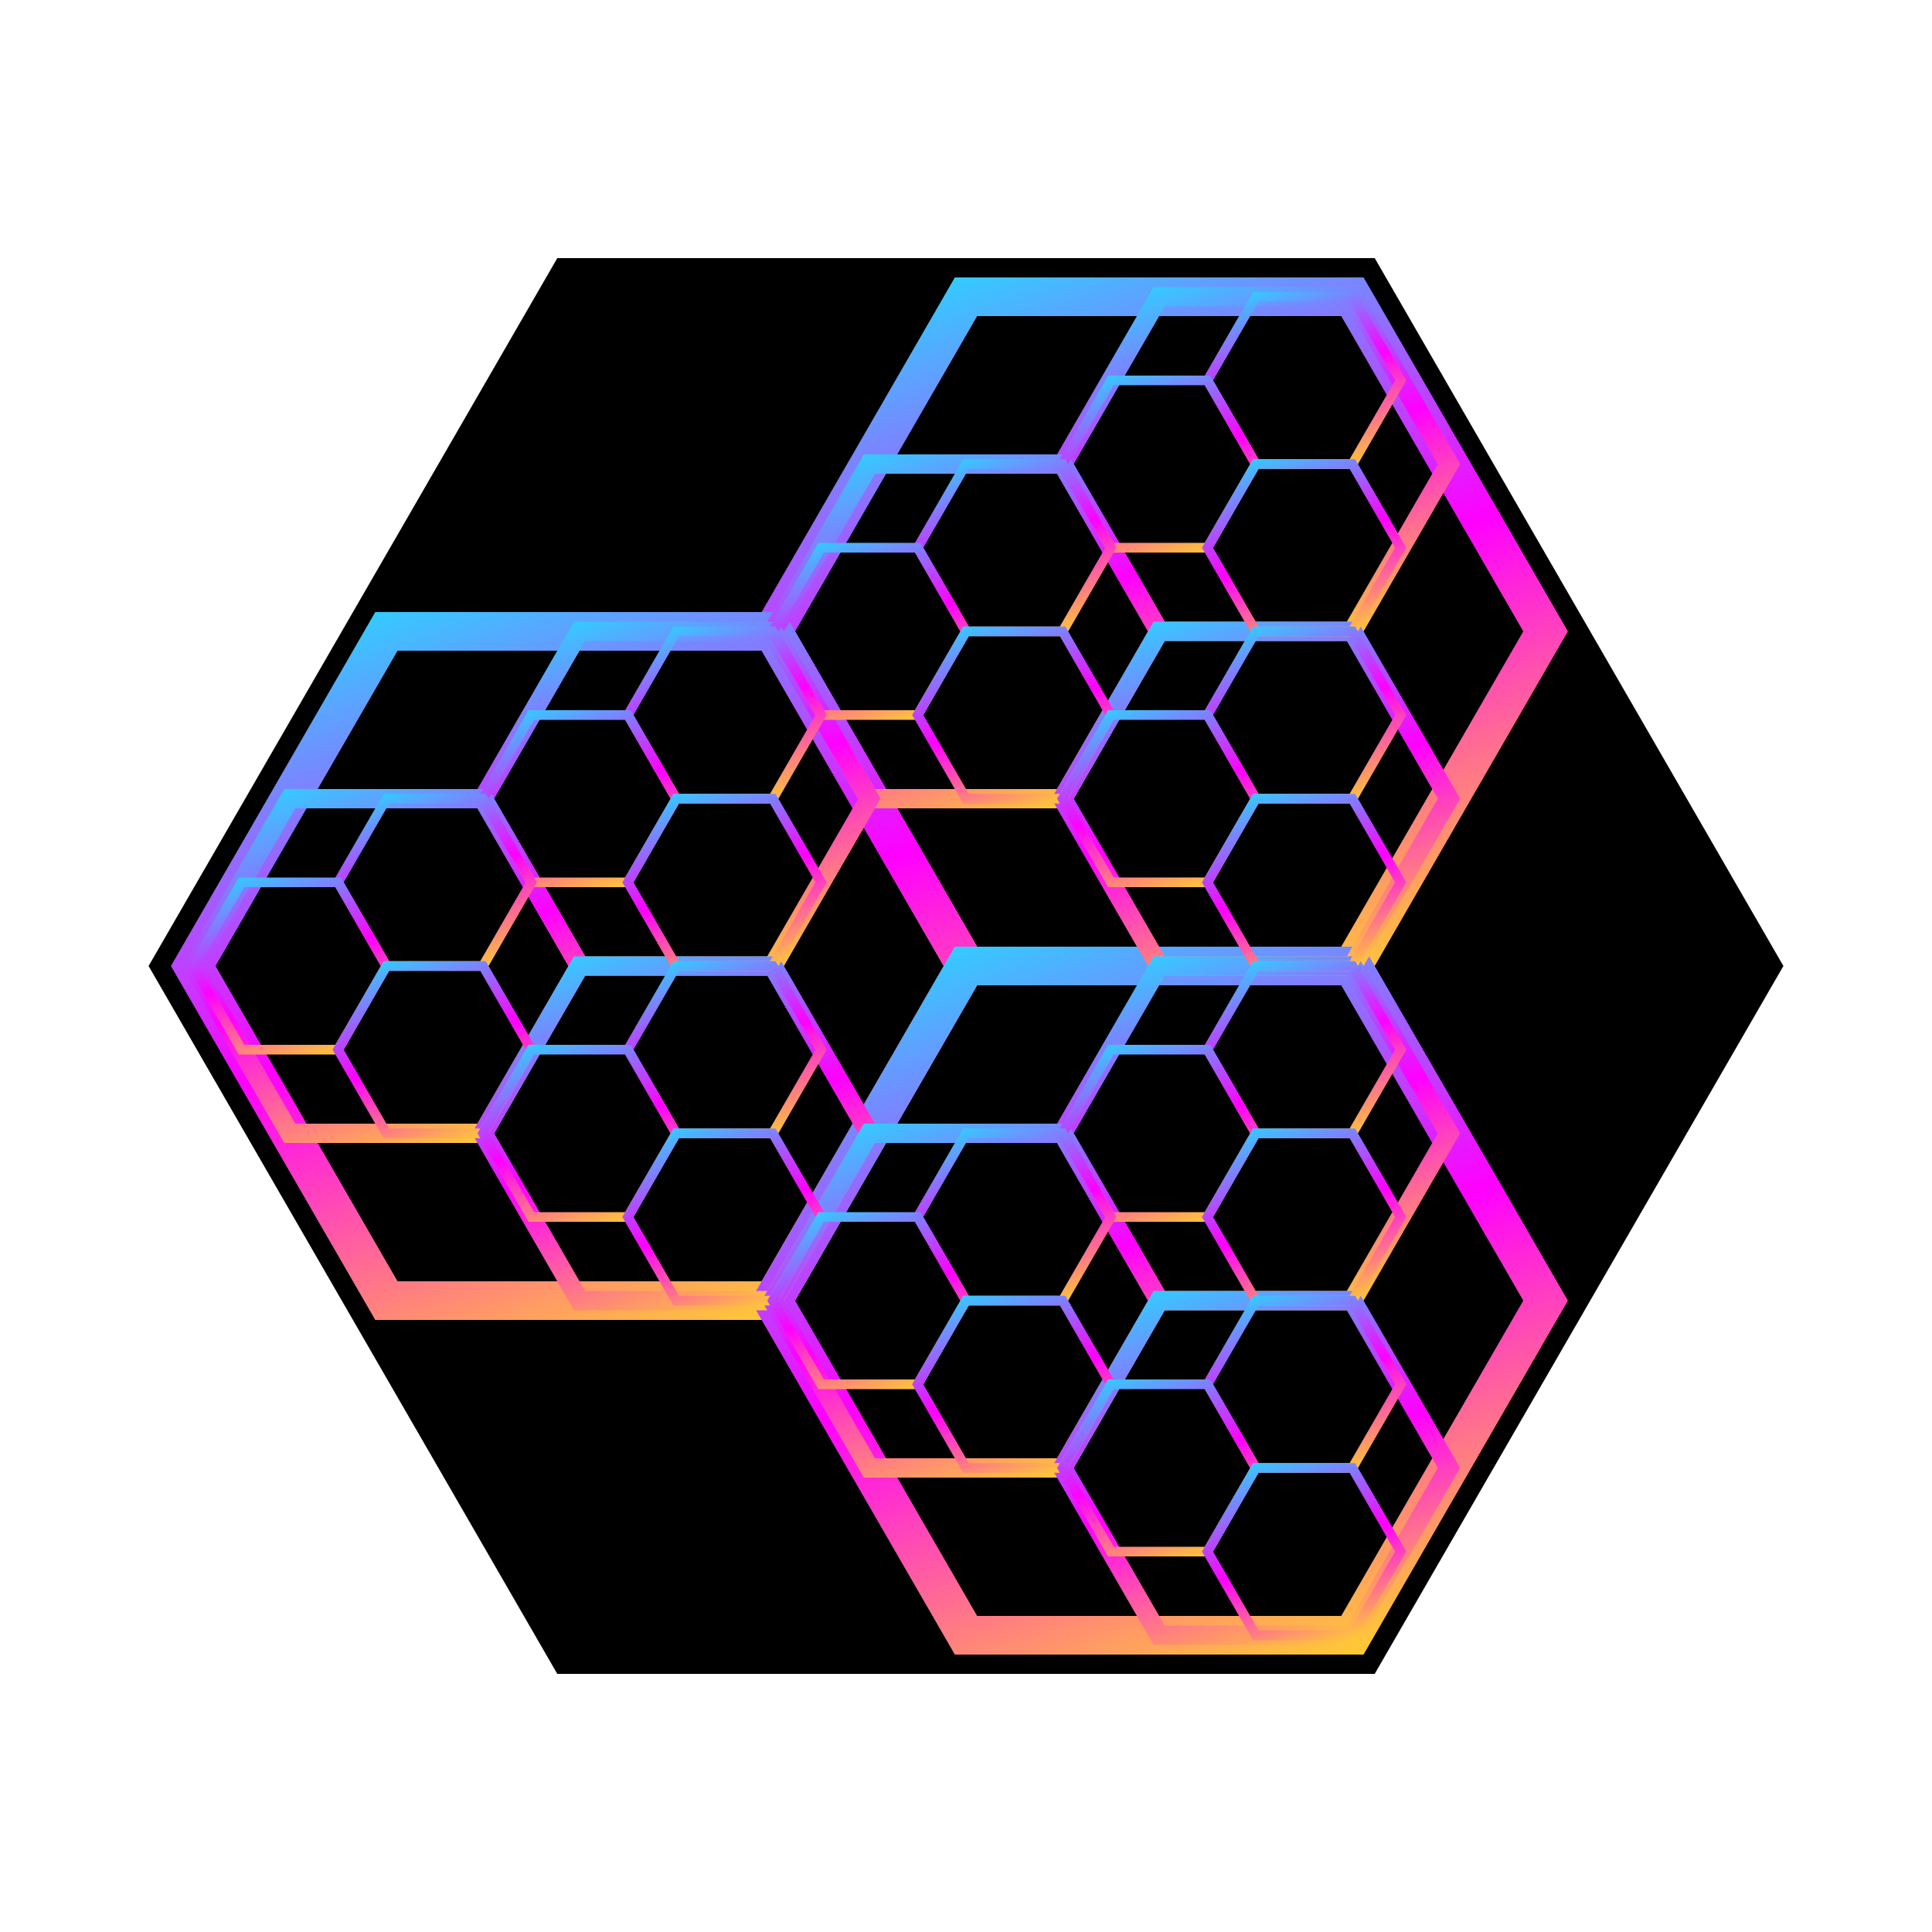
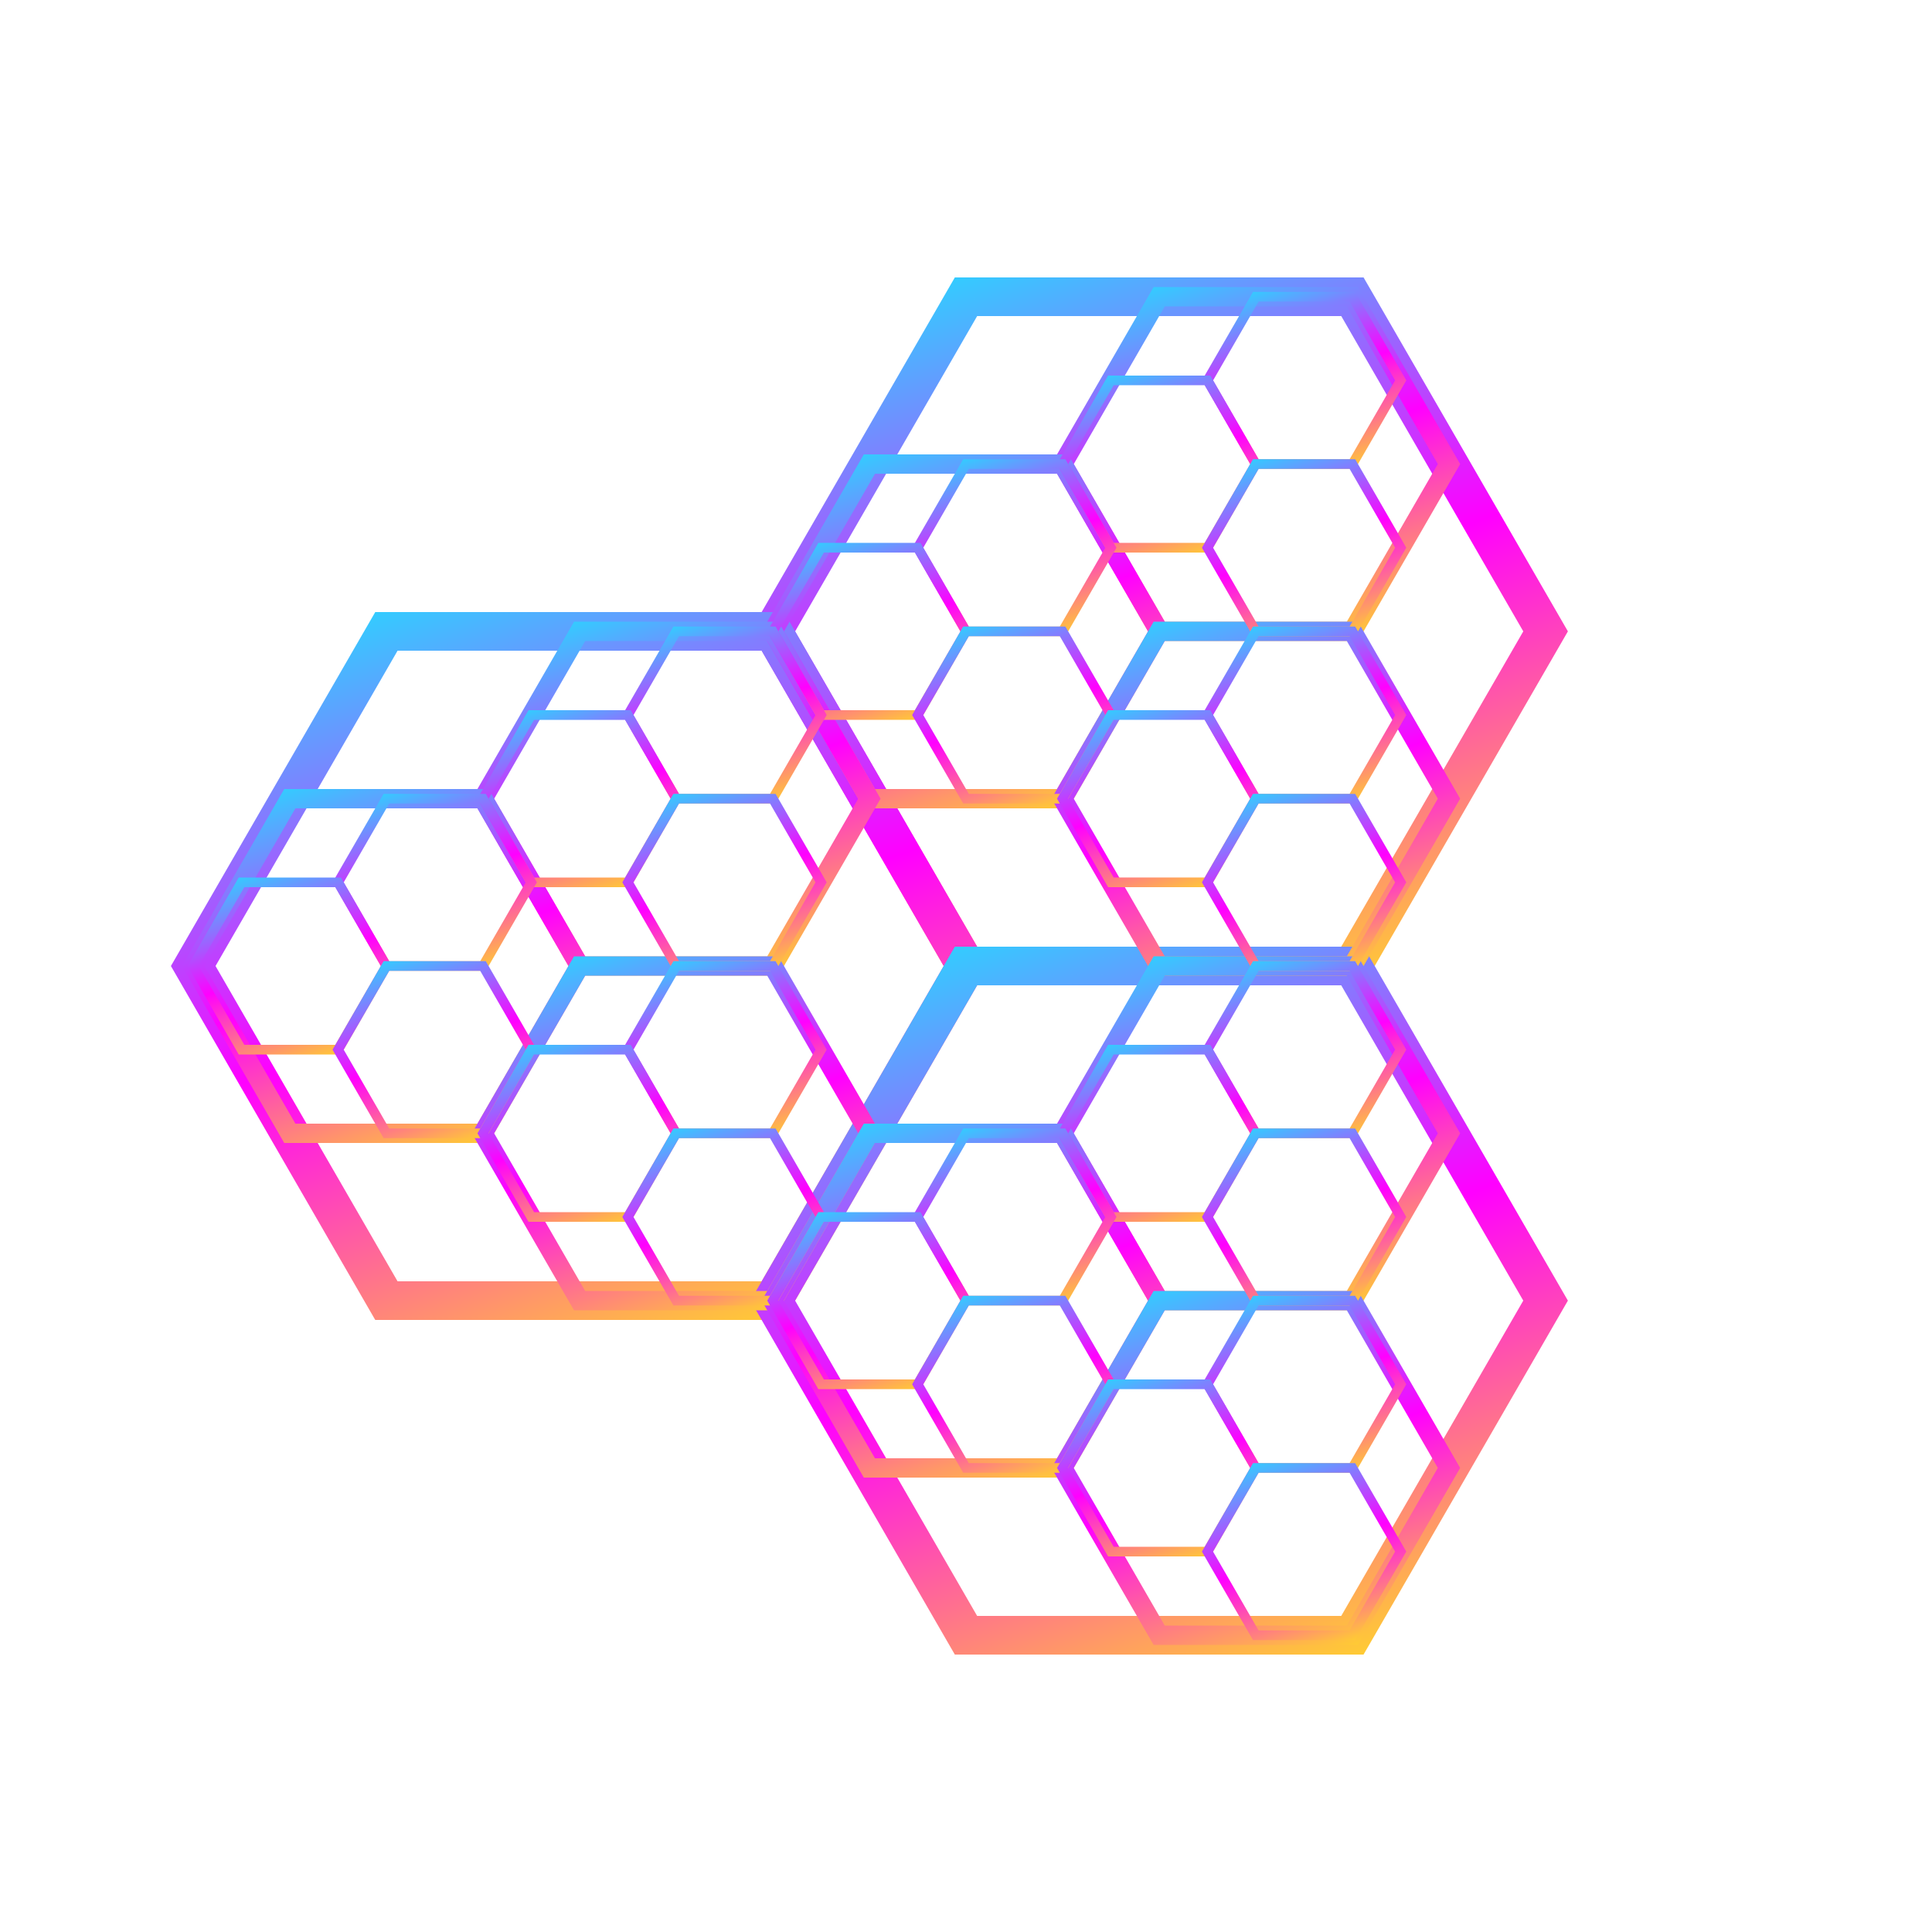
<svg xmlns="http://www.w3.org/2000/svg" viewBox="0 0 400 400">
  <defs>
    <linearGradient id="cmy" x1="0%" y1="0%" x2="100%" y2="100%">
      <stop offset="0%" stop-color="cyan" />
      <stop offset="50%" stop-color="magenta" />
      <stop offset="100%" stop-color="yellow" />
    </linearGradient>
  </defs>
  <g transform="rotate(30, 200, 200)">
-     <polygon points="200,40 338.56,120 338.56,280 200,360 61.44,280 61.44,120" fill="black" stroke="black" stroke-width="16" />
    <polygon points="200,40 269.28,80 269.28,160 200,200 130.72,160 130.72,80" fill="none" stroke="url(#cmy)" stroke-width="8" />
    <polygon points="130.72,160 200,200 200,280 130.72,320 61.44,280 61.44,200" fill="none" stroke="url(#cmy)" stroke-width="8" />
    <polygon points="269.28,160 338.56,200 338.56,280 269.28,320 200,280 200,200" fill="none" stroke="url(#cmy)" stroke-width="8" />
    <polygon points="200,40 234.64,60 234.64,100 200,120 165.36,100 165.36,60" fill="none" stroke="url(#cmy)" stroke-width="4" />
    <polygon points="165.36,100 200,120 200,160 165.36,180 130.72,160 130.72,120" fill="none" stroke="url(#cmy)" stroke-width="4" />
    <polygon points="234.64,100 269.28,120 269.28,160 234.64,180 200,160 200,120" fill="none" stroke="url(#cmy)" stroke-width="4" />
    <polygon points="130.72,160 165.36,180 165.36,220 130.72,240 96.08,220 96.08,180" fill="none" stroke="url(#cmy)" stroke-width="4" />
    <polygon points="96.08,220 130.72,240 130.72,280 96.08,300 61.44,280 61.44,240" fill="none" stroke="url(#cmy)" stroke-width="4" />
    <polygon points="165.36,220 200,240 200,280 165.36,300 130.72,280 130.72,240" fill="none" stroke="url(#cmy)" stroke-width="4" />
    <polygon points="269.28,160 303.92,180 303.92,220 269.28,240 234.64,220 234.64,180" fill="none" stroke="url(#cmy)" stroke-width="4" />
    <polygon points="234.64,220 269.28,240 269.28,280 234.64,300 200,280 200,240" fill="none" stroke="url(#cmy)" stroke-width="4" />
    <polygon points="303.92,220 338.56,240 338.56,280 303.92,300 269.28,280 269.28,240" fill="none" stroke="url(#cmy)" stroke-width="4" />
    <polygon points="200,40 217.32,50 217.32,70 200,80 182.68,70 182.68,50" fill="none" stroke="url(#cmy)" stroke-width="2" />
    <polygon points="182.68,70 200,80 200,100 182.68,110 165.36,100 165.36,80" fill="none" stroke="url(#cmy)" stroke-width="2" />
    <polygon points="217.32,70 234.64,80 234.64,100 217.32,110 200,100 200,80" fill="none" stroke="url(#cmy)" stroke-width="2" />
    <polygon points="165.36,100 182.68,110 182.68,130 165.36,140 148.04,130 148.04,110" fill="none" stroke="url(#cmy)" stroke-width="2" />
    <polygon points="148.04,130 165.36,140 165.36,160 148.04,170 130.72,160 130.72,140" fill="none" stroke="url(#cmy)" stroke-width="2" />
    <polygon points="182.68,130 200,140 200,160 182.68,170 165.36,160 165.36,140" fill="none" stroke="url(#cmy)" stroke-width="2" />
    <polygon points="234.64,100 251.96,110 251.96,130 234.64,140 217.32,130 217.32,110" fill="none" stroke="url(#cmy)" stroke-width="2" />
    <polygon points="217.32,130 234.64,140 234.64,160 217.32,170 200,160 200,140" fill="none" stroke="url(#cmy)" stroke-width="2" />
    <polygon points="251.96,130 269.28,140 269.28,160 251.96,170 234.64,160 234.64,140" fill="none" stroke="url(#cmy)" stroke-width="2" />
    <polygon points="130.72,160 148.04,170 148.04,190 130.72,200 113.4,190 113.4,170" fill="none" stroke="url(#cmy)" stroke-width="2" />
    <polygon points="113.4,190 130.72,200 130.72,220 113.4,230 96.08,220 96.08,200" fill="none" stroke="url(#cmy)" stroke-width="2" />
    <polygon points="148.04,190 165.36,200 165.36,220 148.04,230 130.72,220 130.72,200" fill="none" stroke="url(#cmy)" stroke-width="2" />
    <polygon points="96.08,220 113.4,230 113.4,250 96.08,260 78.76,250 78.76,230" fill="none" stroke="url(#cmy)" stroke-width="2" />
    <polygon points="78.76,250 96.08,260 96.08,280 78.76,290 61.44,280 61.44,260" fill="none" stroke="url(#cmy)" stroke-width="2" />
    <polygon points="113.4,250 130.72,260 130.72,280 113.4,290 96.08,280 96.08,260" fill="none" stroke="url(#cmy)" stroke-width="2" />
    <polygon points="165.36,220 182.68,230 182.68,250 165.36,260 148.04,250 148.04,230" fill="none" stroke="url(#cmy)" stroke-width="2" />
    <polygon points="148.04,250 165.36,260 165.36,280 148.04,290 130.72,280 130.72,260" fill="none" stroke="url(#cmy)" stroke-width="2" />
    <polygon points="182.68,250 200,260 200,280 182.68,290 165.36,280 165.36,260" fill="none" stroke="url(#cmy)" stroke-width="2" />
    <polygon points="269.28,160 286.6,170 286.6,190 269.28,200 251.96,190 251.96,170" fill="none" stroke="url(#cmy)" stroke-width="2" />
    <polygon points="251.96,190 269.28,200 269.28,220 251.96,230 234.64,220 234.64,200" fill="none" stroke="url(#cmy)" stroke-width="2" />
    <polygon points="286.6,190 303.92,200 303.92,220 286.6,230 269.28,220 269.28,200" fill="none" stroke="url(#cmy)" stroke-width="2" />
    <polygon points="234.64,220 251.96,230 251.96,250 234.64,260 217.32,250 217.32,230" fill="none" stroke="url(#cmy)" stroke-width="2" />
    <polygon points="217.32,250 234.64,260 234.64,280 217.32,290 200,280 200,260" fill="none" stroke="url(#cmy)" stroke-width="2" />
    <polygon points="251.96,250 269.28,260 269.28,280 251.96,290 234.64,280 234.64,260" fill="none" stroke="url(#cmy)" stroke-width="2" />
    <polygon points="303.92,220 321.24,230 321.24,250 303.92,260 286.6,250 286.6,230" fill="none" stroke="url(#cmy)" stroke-width="2" />
    <polygon points="286.6,250 303.92,260 303.92,280 286.6,290 269.28,280 269.28,260" fill="none" stroke="url(#cmy)" stroke-width="2" />
    <polygon points="321.24,250 338.56,260 338.56,280 321.24,290 303.92,280 303.92,260" fill="none" stroke="url(#cmy)" stroke-width="2" />
  </g>
</svg>
